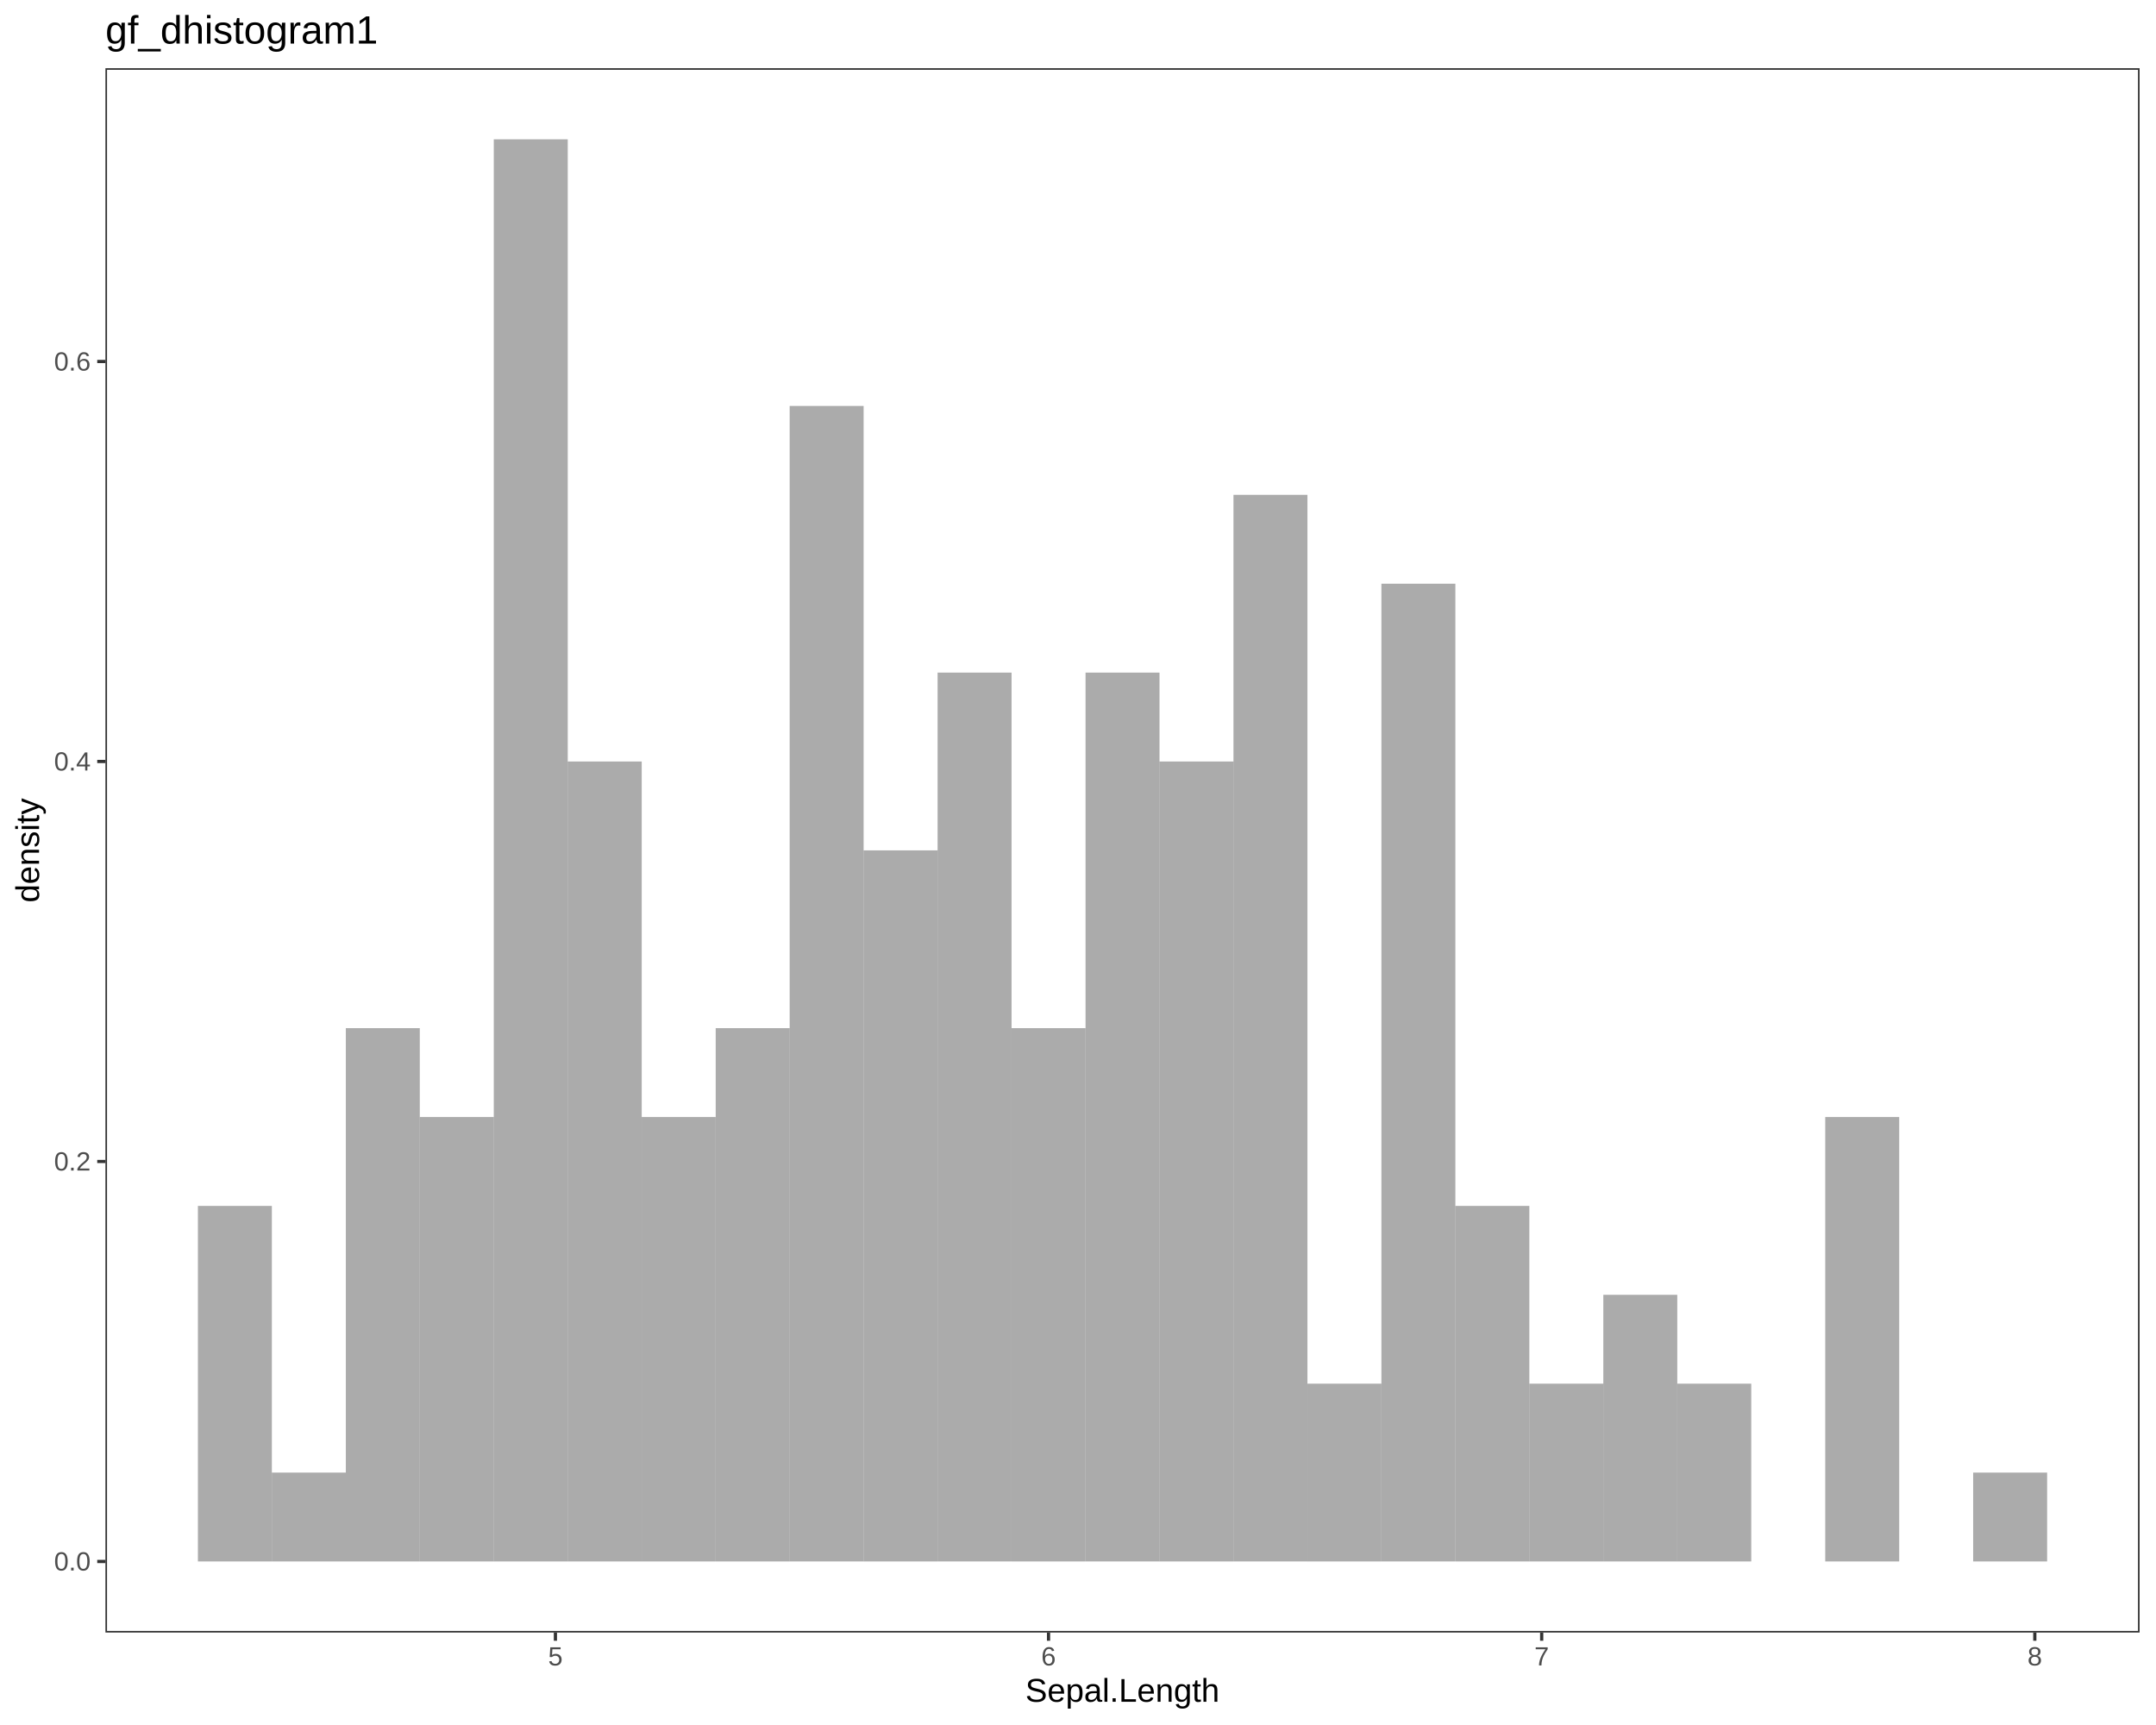
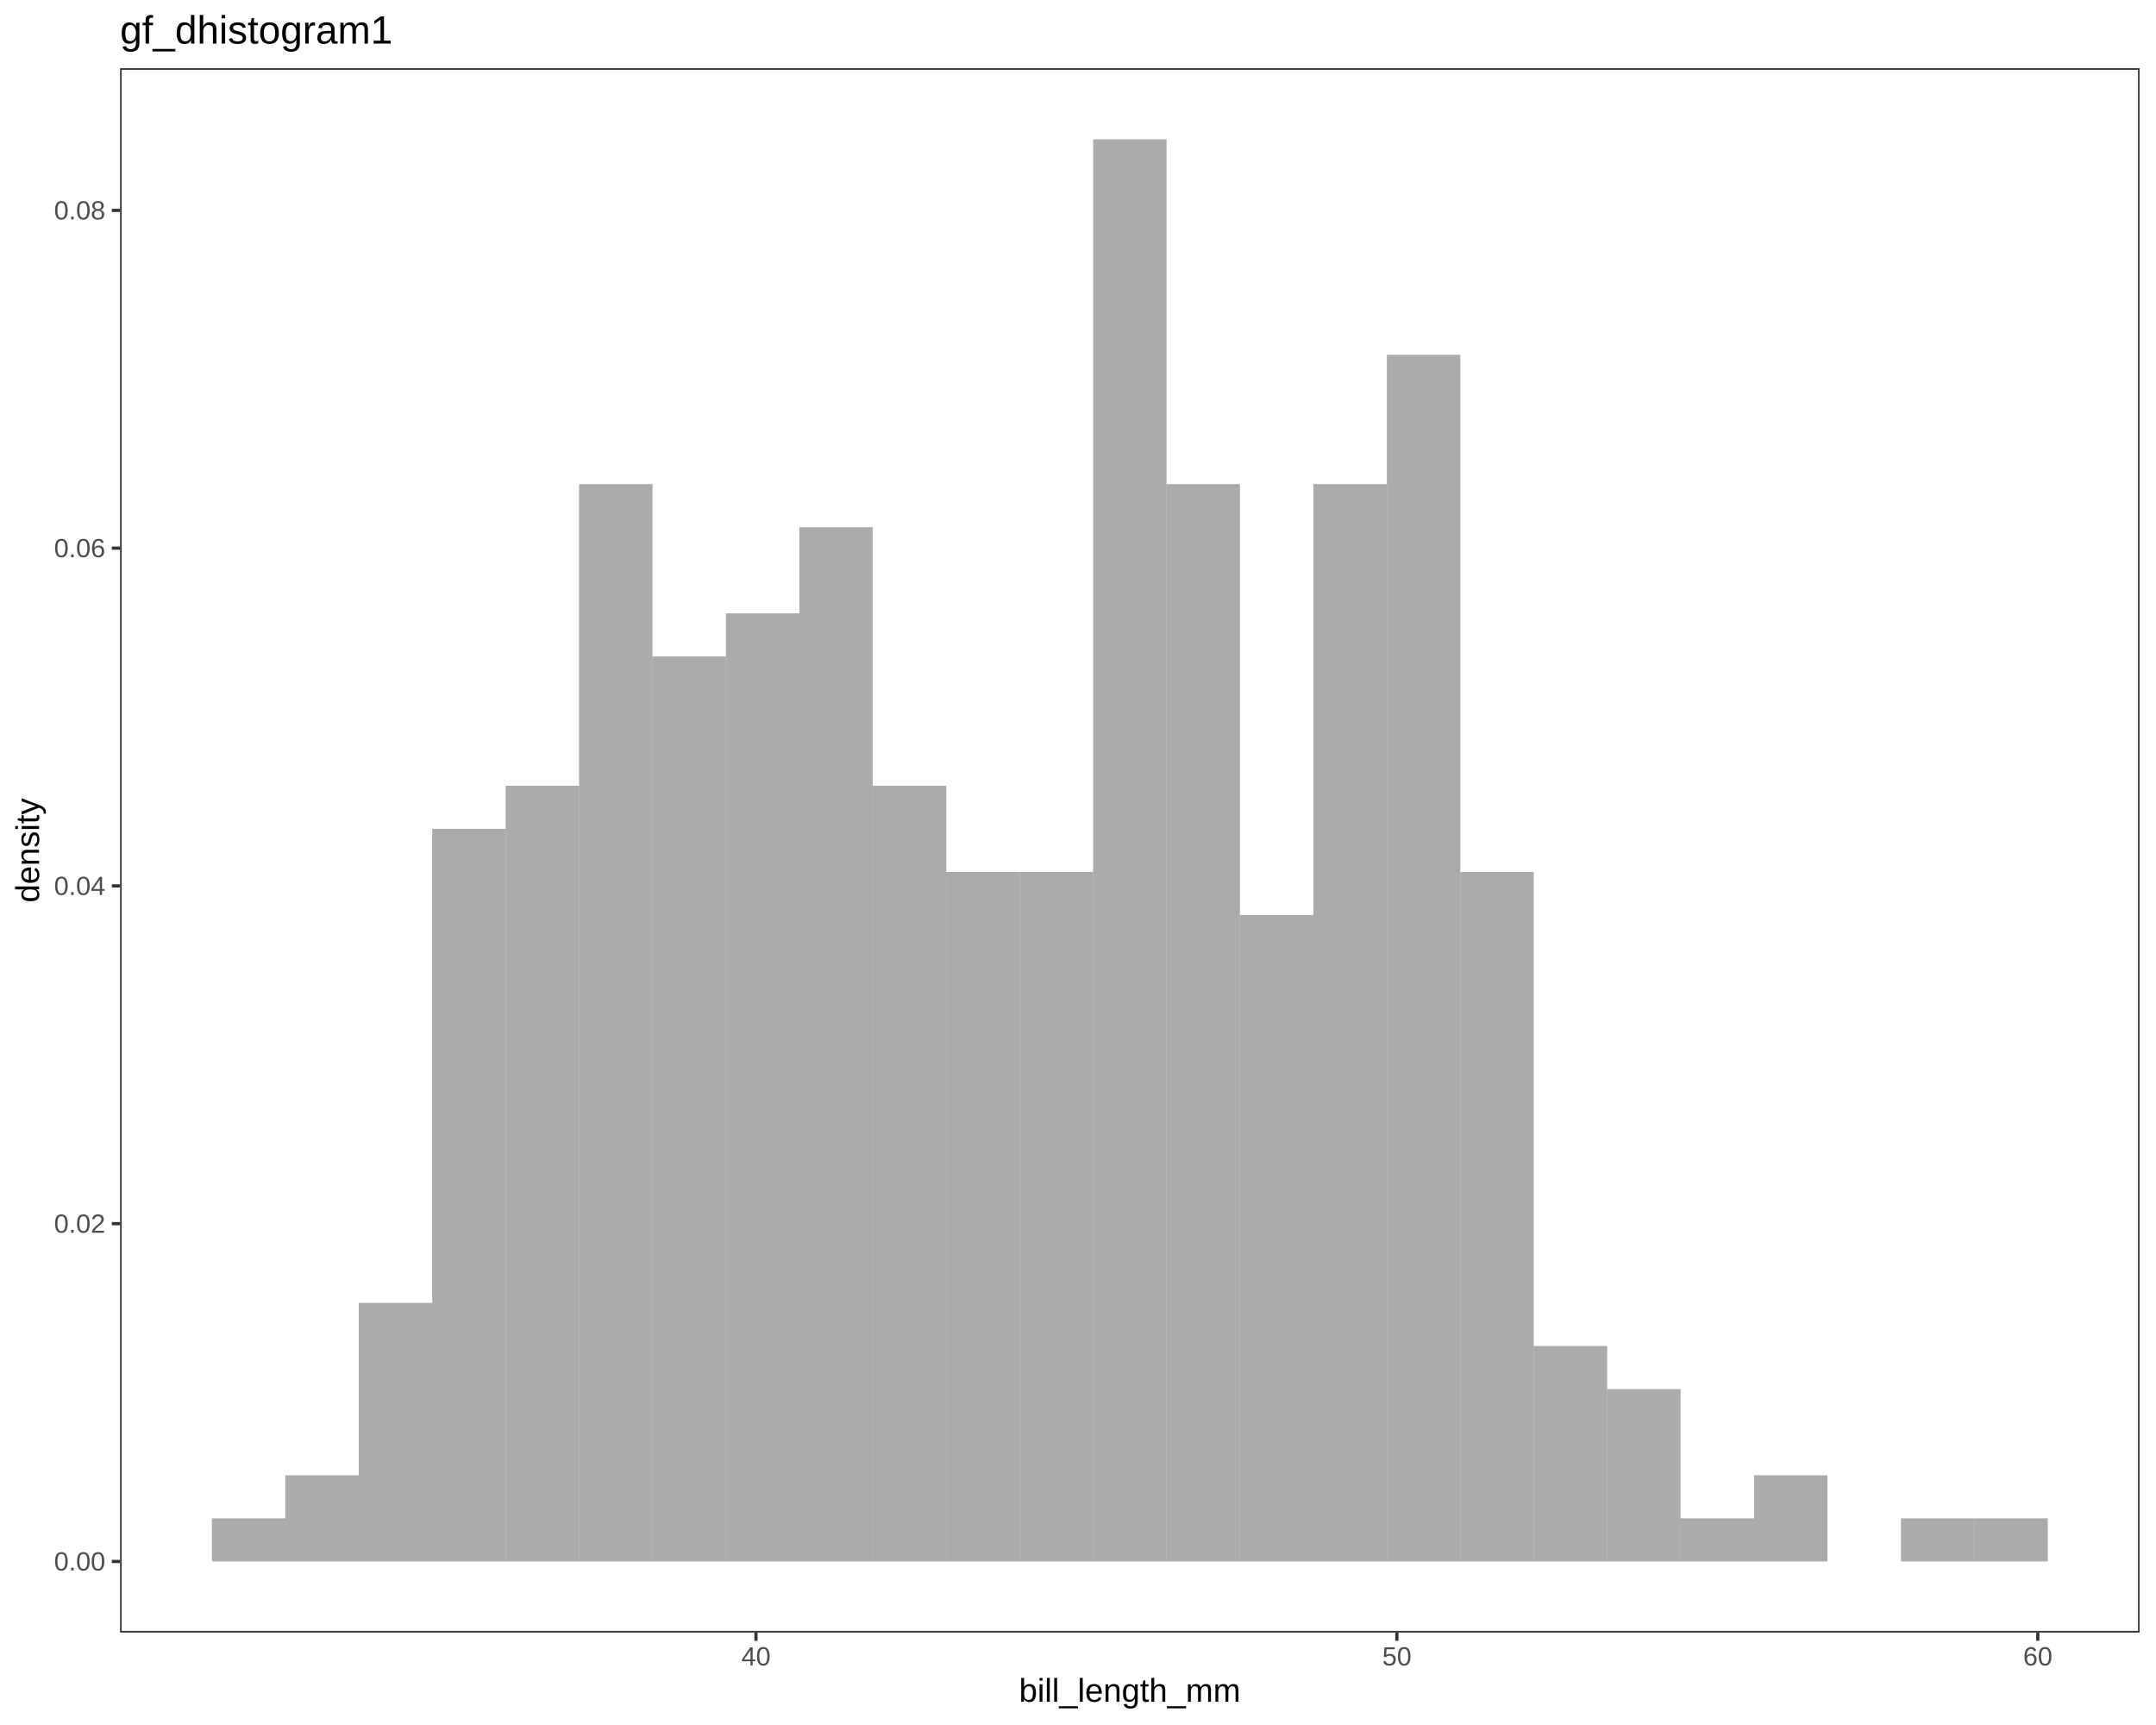
<svg xmlns="http://www.w3.org/2000/svg" viewBox="0 0 720.00 576.00">
  <defs>
    <style type="text/css">
    line, polyline, polygon, path, rect, circle {
      fill: none;
      stroke: #000000;
      stroke-linecap: round;
      stroke-linejoin: round;
      stroke-miterlimit: 10.00;
    }
  </style>
  </defs>
  <rect width="100%" height="100%" style="stroke: none; fill: #FFFFFF;" />
  <rect x="0.00" y="0.00" width="720.00" height="576.00" style="stroke-width: 1.07; stroke: #FFFFFF; fill: #FFFFFF;" />
  <defs>
-     <clipPath id="cpMzUuMjF8NzE0LjUyfDU0NS4xM3wyMi43Nw==">
-       <rect x="35.21" y="22.77" width="679.31" height="522.36" />
+     <clipPath id="cpNDAuMTB8NzE0LjUyfDU0NS4xM3wyMi43Nw==">
+       <rect x="40.10" y="22.77" width="674.42" height="522.36" />
    </clipPath>
  </defs>
-   <rect x="35.21" y="22.77" width="679.31" height="522.36" style="stroke-width: 1.07; stroke: none; fill: #FFFFFF;" clip-path="url(#cpMzUuMjF8NzE0LjUyfDU0NS4xM3wyMi43Nw==)" />
-   <rect x="66.09" y="402.67" width="24.70" height="118.72" style="stroke-width: 1.07; stroke: none; stroke-linecap: square; stroke-linejoin: miter; fill: #595959; fill-opacity: 0.50;" clip-path="url(#cpMzUuMjF8NzE0LjUyfDU0NS4xM3wyMi43Nw==)" />
-   <rect x="90.79" y="491.71" width="24.70" height="29.68" style="stroke-width: 1.07; stroke: none; stroke-linecap: square; stroke-linejoin: miter; fill: #595959; fill-opacity: 0.50;" clip-path="url(#cpMzUuMjF8NzE0LjUyfDU0NS4xM3wyMi43Nw==)" />
-   <rect x="115.49" y="343.31" width="24.70" height="178.08" style="stroke-width: 1.07; stroke: none; stroke-linecap: square; stroke-linejoin: miter; fill: #595959; fill-opacity: 0.50;" clip-path="url(#cpMzUuMjF8NzE0LjUyfDU0NS4xM3wyMi43Nw==)" />
-   <rect x="140.20" y="372.99" width="24.70" height="148.40" style="stroke-width: 1.07; stroke: none; stroke-linecap: square; stroke-linejoin: miter; fill: #595959; fill-opacity: 0.50;" clip-path="url(#cpMzUuMjF8NzE0LjUyfDU0NS4xM3wyMi43Nw==)" />
-   <rect x="164.90" y="46.52" width="24.70" height="474.87" style="stroke-width: 1.07; stroke: none; stroke-linecap: square; stroke-linejoin: miter; fill: #595959; fill-opacity: 0.50;" clip-path="url(#cpMzUuMjF8NzE0LjUyfDU0NS4xM3wyMi43Nw==)" />
-   <rect x="189.60" y="254.27" width="24.70" height="267.12" style="stroke-width: 1.07; stroke: none; stroke-linecap: square; stroke-linejoin: miter; fill: #595959; fill-opacity: 0.50;" clip-path="url(#cpMzUuMjF8NzE0LjUyfDU0NS4xM3wyMi43Nw==)" />
-   <rect x="214.30" y="372.99" width="24.70" height="148.40" style="stroke-width: 1.07; stroke: none; stroke-linecap: square; stroke-linejoin: miter; fill: #595959; fill-opacity: 0.50;" clip-path="url(#cpMzUuMjF8NzE0LjUyfDU0NS4xM3wyMi43Nw==)" />
-   <rect x="239.01" y="343.31" width="24.70" height="178.08" style="stroke-width: 1.07; stroke: none; stroke-linecap: square; stroke-linejoin: miter; fill: #595959; fill-opacity: 0.50;" clip-path="url(#cpMzUuMjF8NzE0LjUyfDU0NS4xM3wyMi43Nw==)" />
-   <rect x="263.71" y="135.55" width="24.70" height="385.83" style="stroke-width: 1.07; stroke: none; stroke-linecap: square; stroke-linejoin: miter; fill: #595959; fill-opacity: 0.50;" clip-path="url(#cpMzUuMjF8NzE0LjUyfDU0NS4xM3wyMi43Nw==)" />
-   <rect x="288.41" y="283.95" width="24.70" height="237.44" style="stroke-width: 1.07; stroke: none; stroke-linecap: square; stroke-linejoin: miter; fill: #595959; fill-opacity: 0.50;" clip-path="url(#cpMzUuMjF8NzE0LjUyfDU0NS4xM3wyMi43Nw==)" />
-   <rect x="313.11" y="224.59" width="24.70" height="296.79" style="stroke-width: 1.07; stroke: none; stroke-linecap: square; stroke-linejoin: miter; fill: #595959; fill-opacity: 0.50;" clip-path="url(#cpMzUuMjF8NzE0LjUyfDU0NS4xM3wyMi43Nw==)" />
-   <rect x="337.81" y="343.31" width="24.70" height="178.08" style="stroke-width: 1.07; stroke: none; stroke-linecap: square; stroke-linejoin: miter; fill: #595959; fill-opacity: 0.50;" clip-path="url(#cpMzUuMjF8NzE0LjUyfDU0NS4xM3wyMi43Nw==)" />
-   <rect x="362.52" y="224.59" width="24.70" height="296.79" style="stroke-width: 1.07; stroke: none; stroke-linecap: square; stroke-linejoin: miter; fill: #595959; fill-opacity: 0.50;" clip-path="url(#cpMzUuMjF8NzE0LjUyfDU0NS4xM3wyMi43Nw==)" />
-   <rect x="387.22" y="254.27" width="24.70" height="267.12" style="stroke-width: 1.07; stroke: none; stroke-linecap: square; stroke-linejoin: miter; fill: #595959; fill-opacity: 0.50;" clip-path="url(#cpMzUuMjF8NzE0LjUyfDU0NS4xM3wyMi43Nw==)" />
-   <rect x="411.92" y="165.23" width="24.70" height="356.15" style="stroke-width: 1.07; stroke: none; stroke-linecap: square; stroke-linejoin: miter; fill: #595959; fill-opacity: 0.50;" clip-path="url(#cpMzUuMjF8NzE0LjUyfDU0NS4xM3wyMi43Nw==)" />
-   <rect x="436.62" y="462.03" width="24.70" height="59.36" style="stroke-width: 1.07; stroke: none; stroke-linecap: square; stroke-linejoin: miter; fill: #595959; fill-opacity: 0.50;" clip-path="url(#cpMzUuMjF8NzE0LjUyfDU0NS4xM3wyMi43Nw==)" />
-   <rect x="461.32" y="194.91" width="24.70" height="326.47" style="stroke-width: 1.07; stroke: none; stroke-linecap: square; stroke-linejoin: miter; fill: #595959; fill-opacity: 0.50;" clip-path="url(#cpMzUuMjF8NzE0LjUyfDU0NS4xM3wyMi43Nw==)" />
-   <rect x="486.03" y="402.67" width="24.70" height="118.72" style="stroke-width: 1.07; stroke: none; stroke-linecap: square; stroke-linejoin: miter; fill: #595959; fill-opacity: 0.50;" clip-path="url(#cpMzUuMjF8NzE0LjUyfDU0NS4xM3wyMi43Nw==)" />
-   <rect x="510.73" y="462.03" width="24.70" height="59.36" style="stroke-width: 1.07; stroke: none; stroke-linecap: square; stroke-linejoin: miter; fill: #595959; fill-opacity: 0.50;" clip-path="url(#cpMzUuMjF8NzE0LjUyfDU0NS4xM3wyMi43Nw==)" />
-   <rect x="535.43" y="432.35" width="24.70" height="89.04" style="stroke-width: 1.07; stroke: none; stroke-linecap: square; stroke-linejoin: miter; fill: #595959; fill-opacity: 0.50;" clip-path="url(#cpMzUuMjF8NzE0LjUyfDU0NS4xM3wyMi43Nw==)" />
-   <rect x="560.13" y="462.03" width="24.70" height="59.36" style="stroke-width: 1.07; stroke: none; stroke-linecap: square; stroke-linejoin: miter; fill: #595959; fill-opacity: 0.50;" clip-path="url(#cpMzUuMjF8NzE0LjUyfDU0NS4xM3wyMi43Nw==)" />
-   <rect x="584.83" y="521.39" width="24.70" height="0.00" style="stroke-width: 1.07; stroke: none; stroke-linecap: square; stroke-linejoin: miter; fill: #595959; fill-opacity: 0.50;" clip-path="url(#cpMzUuMjF8NzE0LjUyfDU0NS4xM3wyMi43Nw==)" />
-   <rect x="609.54" y="372.99" width="24.70" height="148.40" style="stroke-width: 1.07; stroke: none; stroke-linecap: square; stroke-linejoin: miter; fill: #595959; fill-opacity: 0.50;" clip-path="url(#cpMzUuMjF8NzE0LjUyfDU0NS4xM3wyMi43Nw==)" />
-   <rect x="634.24" y="521.39" width="24.70" height="0.00" style="stroke-width: 1.07; stroke: none; stroke-linecap: square; stroke-linejoin: miter; fill: #595959; fill-opacity: 0.50;" clip-path="url(#cpMzUuMjF8NzE0LjUyfDU0NS4xM3wyMi43Nw==)" />
-   <rect x="658.94" y="491.71" width="24.70" height="29.68" style="stroke-width: 1.07; stroke: none; stroke-linecap: square; stroke-linejoin: miter; fill: #595959; fill-opacity: 0.50;" clip-path="url(#cpMzUuMjF8NzE0LjUyfDU0NS4xM3wyMi43Nw==)" />
-   <rect x="35.21" y="22.77" width="679.31" height="522.36" style="stroke-width: 1.07; stroke: #333333;" clip-path="url(#cpMzUuMjF8NzE0LjUyfDU0NS4xM3wyMi43Nw==)" />
+   <rect x="40.10" y="22.77" width="674.42" height="522.36" style="stroke-width: 1.07; stroke: none; fill: #FFFFFF;" clip-path="url(#cpNDAuMTB8NzE0LjUyfDU0NS4xM3wyMi43Nw==)" />
+   <rect x="70.76" y="507.00" width="24.52" height="14.39" style="stroke-width: 1.07; stroke: none; stroke-linecap: square; stroke-linejoin: miter; fill: #595959; fill-opacity: 0.50;" clip-path="url(#cpNDAuMTB8NzE0LjUyfDU0NS4xM3wyMi43Nw==)" />
+   <rect x="95.28" y="492.61" width="24.52" height="28.78" style="stroke-width: 1.07; stroke: none; stroke-linecap: square; stroke-linejoin: miter; fill: #595959; fill-opacity: 0.50;" clip-path="url(#cpNDAuMTB8NzE0LjUyfDU0NS4xM3wyMi43Nw==)" />
+   <rect x="119.81" y="435.05" width="24.52" height="86.34" style="stroke-width: 1.07; stroke: none; stroke-linecap: square; stroke-linejoin: miter; fill: #595959; fill-opacity: 0.50;" clip-path="url(#cpNDAuMTB8NzE0LjUyfDU0NS4xM3wyMi43Nw==)" />
+   <rect x="144.33" y="276.76" width="24.52" height="244.63" style="stroke-width: 1.07; stroke: none; stroke-linecap: square; stroke-linejoin: miter; fill: #595959; fill-opacity: 0.50;" clip-path="url(#cpNDAuMTB8NzE0LjUyfDU0NS4xM3wyMi43Nw==)" />
+   <rect x="168.86" y="262.37" width="24.52" height="259.02" style="stroke-width: 1.07; stroke: none; stroke-linecap: square; stroke-linejoin: miter; fill: #595959; fill-opacity: 0.50;" clip-path="url(#cpNDAuMTB8NzE0LjUyfDU0NS4xM3wyMi43Nw==)" />
+   <rect x="193.38" y="161.64" width="24.52" height="359.75" style="stroke-width: 1.07; stroke: none; stroke-linecap: square; stroke-linejoin: miter; fill: #595959; fill-opacity: 0.50;" clip-path="url(#cpNDAuMTB8NzE0LjUyfDU0NS4xM3wyMi43Nw==)" />
+   <rect x="217.90" y="219.20" width="24.52" height="302.19" style="stroke-width: 1.07; stroke: none; stroke-linecap: square; stroke-linejoin: miter; fill: #595959; fill-opacity: 0.50;" clip-path="url(#cpNDAuMTB8NzE0LjUyfDU0NS4xM3wyMi43Nw==)" />
+   <rect x="242.43" y="204.81" width="24.52" height="316.58" style="stroke-width: 1.07; stroke: none; stroke-linecap: square; stroke-linejoin: miter; fill: #595959; fill-opacity: 0.50;" clip-path="url(#cpNDAuMTB8NzE0LjUyfDU0NS4xM3wyMi43Nw==)" />
+   <rect x="266.95" y="176.03" width="24.52" height="345.36" style="stroke-width: 1.07; stroke: none; stroke-linecap: square; stroke-linejoin: miter; fill: #595959; fill-opacity: 0.50;" clip-path="url(#cpNDAuMTB8NzE0LjUyfDU0NS4xM3wyMi43Nw==)" />
+   <rect x="291.48" y="262.37" width="24.52" height="259.02" style="stroke-width: 1.07; stroke: none; stroke-linecap: square; stroke-linejoin: miter; fill: #595959; fill-opacity: 0.50;" clip-path="url(#cpNDAuMTB8NzE0LjUyfDU0NS4xM3wyMi43Nw==)" />
+   <rect x="316.00" y="291.15" width="24.52" height="230.24" style="stroke-width: 1.07; stroke: none; stroke-linecap: square; stroke-linejoin: miter; fill: #595959; fill-opacity: 0.50;" clip-path="url(#cpNDAuMTB8NzE0LjUyfDU0NS4xM3wyMi43Nw==)" />
+   <rect x="340.53" y="291.15" width="24.52" height="230.24" style="stroke-width: 1.07; stroke: none; stroke-linecap: square; stroke-linejoin: miter; fill: #595959; fill-opacity: 0.50;" clip-path="url(#cpNDAuMTB8NzE0LjUyfDU0NS4xM3wyMi43Nw==)" />
+   <rect x="365.05" y="46.52" width="24.52" height="474.87" style="stroke-width: 1.07; stroke: none; stroke-linecap: square; stroke-linejoin: miter; fill: #595959; fill-opacity: 0.50;" clip-path="url(#cpNDAuMTB8NzE0LjUyfDU0NS4xM3wyMi43Nw==)" />
+   <rect x="389.57" y="161.64" width="24.52" height="359.75" style="stroke-width: 1.07; stroke: none; stroke-linecap: square; stroke-linejoin: miter; fill: #595959; fill-opacity: 0.50;" clip-path="url(#cpNDAuMTB8NzE0LjUyfDU0NS4xM3wyMi43Nw==)" />
+   <rect x="414.10" y="305.54" width="24.52" height="215.85" style="stroke-width: 1.07; stroke: none; stroke-linecap: square; stroke-linejoin: miter; fill: #595959; fill-opacity: 0.50;" clip-path="url(#cpNDAuMTB8NzE0LjUyfDU0NS4xM3wyMi43Nw==)" />
+   <rect x="438.62" y="161.64" width="24.52" height="359.75" style="stroke-width: 1.07; stroke: none; stroke-linecap: square; stroke-linejoin: miter; fill: #595959; fill-opacity: 0.50;" clip-path="url(#cpNDAuMTB8NzE0LjUyfDU0NS4xM3wyMi43Nw==)" />
+   <rect x="463.15" y="118.47" width="24.52" height="402.92" style="stroke-width: 1.07; stroke: none; stroke-linecap: square; stroke-linejoin: miter; fill: #595959; fill-opacity: 0.50;" clip-path="url(#cpNDAuMTB8NzE0LjUyfDU0NS4xM3wyMi43Nw==)" />
+   <rect x="487.67" y="291.15" width="24.52" height="230.24" style="stroke-width: 1.07; stroke: none; stroke-linecap: square; stroke-linejoin: miter; fill: #595959; fill-opacity: 0.50;" clip-path="url(#cpNDAuMTB8NzE0LjUyfDU0NS4xM3wyMi43Nw==)" />
+   <rect x="512.20" y="449.44" width="24.52" height="71.95" style="stroke-width: 1.07; stroke: none; stroke-linecap: square; stroke-linejoin: miter; fill: #595959; fill-opacity: 0.50;" clip-path="url(#cpNDAuMTB8NzE0LjUyfDU0NS4xM3wyMi43Nw==)" />
+   <rect x="536.72" y="463.83" width="24.52" height="57.56" style="stroke-width: 1.07; stroke: none; stroke-linecap: square; stroke-linejoin: miter; fill: #595959; fill-opacity: 0.50;" clip-path="url(#cpNDAuMTB8NzE0LjUyfDU0NS4xM3wyMi43Nw==)" />
+   <rect x="561.24" y="507.00" width="24.52" height="14.39" style="stroke-width: 1.07; stroke: none; stroke-linecap: square; stroke-linejoin: miter; fill: #595959; fill-opacity: 0.50;" clip-path="url(#cpNDAuMTB8NzE0LjUyfDU0NS4xM3wyMi43Nw==)" />
+   <rect x="585.77" y="492.61" width="24.52" height="28.78" style="stroke-width: 1.07; stroke: none; stroke-linecap: square; stroke-linejoin: miter; fill: #595959; fill-opacity: 0.50;" clip-path="url(#cpNDAuMTB8NzE0LjUyfDU0NS4xM3wyMi43Nw==)" />
+   <rect x="610.29" y="521.39" width="24.52" height="0.00" style="stroke-width: 1.07; stroke: none; stroke-linecap: square; stroke-linejoin: miter; fill: #595959; fill-opacity: 0.50;" clip-path="url(#cpNDAuMTB8NzE0LjUyfDU0NS4xM3wyMi43Nw==)" />
+   <rect x="634.82" y="507.00" width="24.52" height="14.39" style="stroke-width: 1.07; stroke: none; stroke-linecap: square; stroke-linejoin: miter; fill: #595959; fill-opacity: 0.50;" clip-path="url(#cpNDAuMTB8NzE0LjUyfDU0NS4xM3wyMi43Nw==)" />
+   <rect x="659.34" y="507.00" width="24.52" height="14.39" style="stroke-width: 1.07; stroke: none; stroke-linecap: square; stroke-linejoin: miter; fill: #595959; fill-opacity: 0.50;" clip-path="url(#cpNDAuMTB8NzE0LjUyfDU0NS4xM3wyMi43Nw==)" />
+   <rect x="40.10" y="22.77" width="674.42" height="522.36" style="stroke-width: 1.07; stroke: #333333;" clip-path="url(#cpNDAuMTB8NzE0LjUyfDU0NS4xM3wyMi43Nw==)" />
  <defs>
    <clipPath id="cpMC4wMHw3MjAuMDB8NTc2LjAwfDAuMDA=">
      <rect x="0.00" y="0.00" width="720.00" height="576.00" />
    </clipPath>
  </defs>
  <g clip-path="url(#cpMC4wMHw3MjAuMDB8NTc2LjAwfDAuMDA=)">
-     <text x="18.06" y="524.41" style="font-size: 8.80px; fill: #4D4D4D; font-family: Liberation Sans;" textLength="12.22px" lengthAdjust="spacingAndGlyphs">0.0</text>
+     <text x="18.06" y="524.41" style="font-size: 8.80px; fill: #4D4D4D; font-family: Liberation Sans;" textLength="17.11px" lengthAdjust="spacingAndGlyphs">0.00</text>
  </g>
  <g clip-path="url(#cpMC4wMHw3MjAuMDB8NTc2LjAwfDAuMDA=)">
-     <text x="18.06" y="390.85" style="font-size: 8.80px; fill: #4D4D4D; font-family: Liberation Sans;" textLength="12.22px" lengthAdjust="spacingAndGlyphs">0.2</text>
+     <text x="18.06" y="411.63" style="font-size: 8.80px; fill: #4D4D4D; font-family: Liberation Sans;" textLength="17.11px" lengthAdjust="spacingAndGlyphs">0.02</text>
  </g>
  <g clip-path="url(#cpMC4wMHw3MjAuMDB8NTc2LjAwfDAuMDA=)">
-     <text x="18.06" y="257.29" style="font-size: 8.80px; fill: #4D4D4D; font-family: Liberation Sans;" textLength="12.22px" lengthAdjust="spacingAndGlyphs">0.4</text>
+     <text x="18.06" y="298.85" style="font-size: 8.80px; fill: #4D4D4D; font-family: Liberation Sans;" textLength="17.11px" lengthAdjust="spacingAndGlyphs">0.04</text>
  </g>
  <g clip-path="url(#cpMC4wMHw3MjAuMDB8NTc2LjAwfDAuMDA=)">
-     <text x="18.06" y="123.74" style="font-size: 8.80px; fill: #4D4D4D; font-family: Liberation Sans;" textLength="12.22px" lengthAdjust="spacingAndGlyphs">0.6</text>
-   </g>
-   <polyline points="32.47,521.39 35.21,521.39 " style="stroke-width: 1.07; stroke: #333333; stroke-linecap: butt;" clip-path="url(#cpMC4wMHw3MjAuMDB8NTc2LjAwfDAuMDA=)" />
-   <polyline points="32.47,387.83 35.21,387.83 " style="stroke-width: 1.07; stroke: #333333; stroke-linecap: butt;" clip-path="url(#cpMC4wMHw3MjAuMDB8NTc2LjAwfDAuMDA=)" />
-   <polyline points="32.47,254.27 35.21,254.27 " style="stroke-width: 1.07; stroke: #333333; stroke-linecap: butt;" clip-path="url(#cpMC4wMHw3MjAuMDB8NTc2LjAwfDAuMDA=)" />
-   <polyline points="32.47,120.71 35.21,120.71 " style="stroke-width: 1.07; stroke: #333333; stroke-linecap: butt;" clip-path="url(#cpMC4wMHw3MjAuMDB8NTc2LjAwfDAuMDA=)" />
-   <polyline points="185.48,547.87 185.48,545.13 " style="stroke-width: 1.07; stroke: #333333; stroke-linecap: butt;" clip-path="url(#cpMC4wMHw3MjAuMDB8NTc2LjAwfDAuMDA=)" />
-   <polyline points="350.16,547.87 350.16,545.13 " style="stroke-width: 1.07; stroke: #333333; stroke-linecap: butt;" clip-path="url(#cpMC4wMHw3MjAuMDB8NTc2LjAwfDAuMDA=)" />
-   <polyline points="514.85,547.87 514.85,545.13 " style="stroke-width: 1.07; stroke: #333333; stroke-linecap: butt;" clip-path="url(#cpMC4wMHw3MjAuMDB8NTc2LjAwfDAuMDA=)" />
-   <polyline points="679.53,547.87 679.53,545.13 " style="stroke-width: 1.07; stroke: #333333; stroke-linecap: butt;" clip-path="url(#cpMC4wMHw3MjAuMDB8NTc2LjAwfDAuMDA=)" />
-   <g clip-path="url(#cpMC4wMHw3MjAuMDB8NTc2LjAwfDAuMDA=)">
-     <text x="183.04" y="556.11" style="font-size: 8.80px; fill: #4D4D4D; font-family: Liberation Sans;" textLength="4.89px" lengthAdjust="spacingAndGlyphs">5</text>
+     <text x="18.06" y="186.06" style="font-size: 8.80px; fill: #4D4D4D; font-family: Liberation Sans;" textLength="17.11px" lengthAdjust="spacingAndGlyphs">0.06</text>
  </g>
  <g clip-path="url(#cpMC4wMHw3MjAuMDB8NTc2LjAwfDAuMDA=)">
-     <text x="347.72" y="556.11" style="font-size: 8.80px; fill: #4D4D4D; font-family: Liberation Sans;" textLength="4.89px" lengthAdjust="spacingAndGlyphs">6</text>
+     <text x="18.06" y="73.28" style="font-size: 8.80px; fill: #4D4D4D; font-family: Liberation Sans;" textLength="17.11px" lengthAdjust="spacingAndGlyphs">0.08</text>
+   </g>
+   <polyline points="37.36,521.39 40.10,521.39 " style="stroke-width: 1.07; stroke: #333333; stroke-linecap: butt;" clip-path="url(#cpMC4wMHw3MjAuMDB8NTc2LjAwfDAuMDA=)" />
+   <polyline points="37.36,408.60 40.10,408.60 " style="stroke-width: 1.07; stroke: #333333; stroke-linecap: butt;" clip-path="url(#cpMC4wMHw3MjAuMDB8NTc2LjAwfDAuMDA=)" />
+   <polyline points="37.36,295.82 40.10,295.82 " style="stroke-width: 1.07; stroke: #333333; stroke-linecap: butt;" clip-path="url(#cpMC4wMHw3MjAuMDB8NTc2LjAwfDAuMDA=)" />
+   <polyline points="37.36,183.04 40.10,183.04 " style="stroke-width: 1.07; stroke: #333333; stroke-linecap: butt;" clip-path="url(#cpMC4wMHw3MjAuMDB8NTc2LjAwfDAuMDA=)" />
+   <polyline points="37.36,70.26 40.10,70.26 " style="stroke-width: 1.07; stroke: #333333; stroke-linecap: butt;" clip-path="url(#cpMC4wMHw3MjAuMDB8NTc2LjAwfDAuMDA=)" />
+   <polyline points="252.46,547.87 252.46,545.13 " style="stroke-width: 1.07; stroke: #333333; stroke-linecap: butt;" clip-path="url(#cpMC4wMHw3MjAuMDB8NTc2LjAwfDAuMDA=)" />
+   <polyline points="466.49,547.87 466.49,545.13 " style="stroke-width: 1.07; stroke: #333333; stroke-linecap: butt;" clip-path="url(#cpMC4wMHw3MjAuMDB8NTc2LjAwfDAuMDA=)" />
+   <polyline points="680.52,547.87 680.52,545.13 " style="stroke-width: 1.07; stroke: #333333; stroke-linecap: butt;" clip-path="url(#cpMC4wMHw3MjAuMDB8NTc2LjAwfDAuMDA=)" />
+   <g clip-path="url(#cpMC4wMHw3MjAuMDB8NTc2LjAwfDAuMDA=)">
+     <text x="247.57" y="556.11" style="font-size: 8.80px; fill: #4D4D4D; font-family: Liberation Sans;" textLength="9.78px" lengthAdjust="spacingAndGlyphs">40</text>
  </g>
  <g clip-path="url(#cpMC4wMHw3MjAuMDB8NTc2LjAwfDAuMDA=)">
-     <text x="512.40" y="556.11" style="font-size: 8.80px; fill: #4D4D4D; font-family: Liberation Sans;" textLength="4.89px" lengthAdjust="spacingAndGlyphs">7</text>
+     <text x="461.60" y="556.11" style="font-size: 8.80px; fill: #4D4D4D; font-family: Liberation Sans;" textLength="9.78px" lengthAdjust="spacingAndGlyphs">50</text>
  </g>
  <g clip-path="url(#cpMC4wMHw3MjAuMDB8NTc2LjAwfDAuMDA=)">
-     <text x="677.08" y="556.11" style="font-size: 8.80px; fill: #4D4D4D; font-family: Liberation Sans;" textLength="4.89px" lengthAdjust="spacingAndGlyphs">8</text>
+     <text x="675.63" y="556.11" style="font-size: 8.80px; fill: #4D4D4D; font-family: Liberation Sans;" textLength="9.78px" lengthAdjust="spacingAndGlyphs">60</text>
  </g>
  <g clip-path="url(#cpMC4wMHw3MjAuMDB8NTc2LjAwfDAuMDA=)">
-     <text x="342.41" y="568.24" style="font-size: 11.00px; font-family: Liberation Sans;" textLength="64.91px" lengthAdjust="spacingAndGlyphs">Sepal.Length</text>
+     <text x="340.31" y="568.24" style="font-size: 11.00px; font-family: Liberation Sans;" textLength="74.00px" lengthAdjust="spacingAndGlyphs">bill_length_mm</text>
  </g>
  <g clip-path="url(#cpMC4wMHw3MjAuMDB8NTc2LjAwfDAuMDA=)">
    <text transform="translate(13.04,301.39) rotate(-90)" style="font-size: 11.00px; font-family: Liberation Sans;" textLength="34.88px" lengthAdjust="spacingAndGlyphs">density</text>
  </g>
  <g clip-path="url(#cpMC4wMHw3MjAuMDB8NTc2LjAwfDAuMDA=)">
-     <text x="35.21" y="14.56" style="font-size: 13.20px; font-family: Liberation Sans;" textLength="90.84px" lengthAdjust="spacingAndGlyphs">gf_dhistogram1</text>
+     <text x="40.10" y="14.56" style="font-size: 13.20px; font-family: Liberation Sans;" textLength="90.84px" lengthAdjust="spacingAndGlyphs">gf_dhistogram1</text>
  </g>
</svg>
